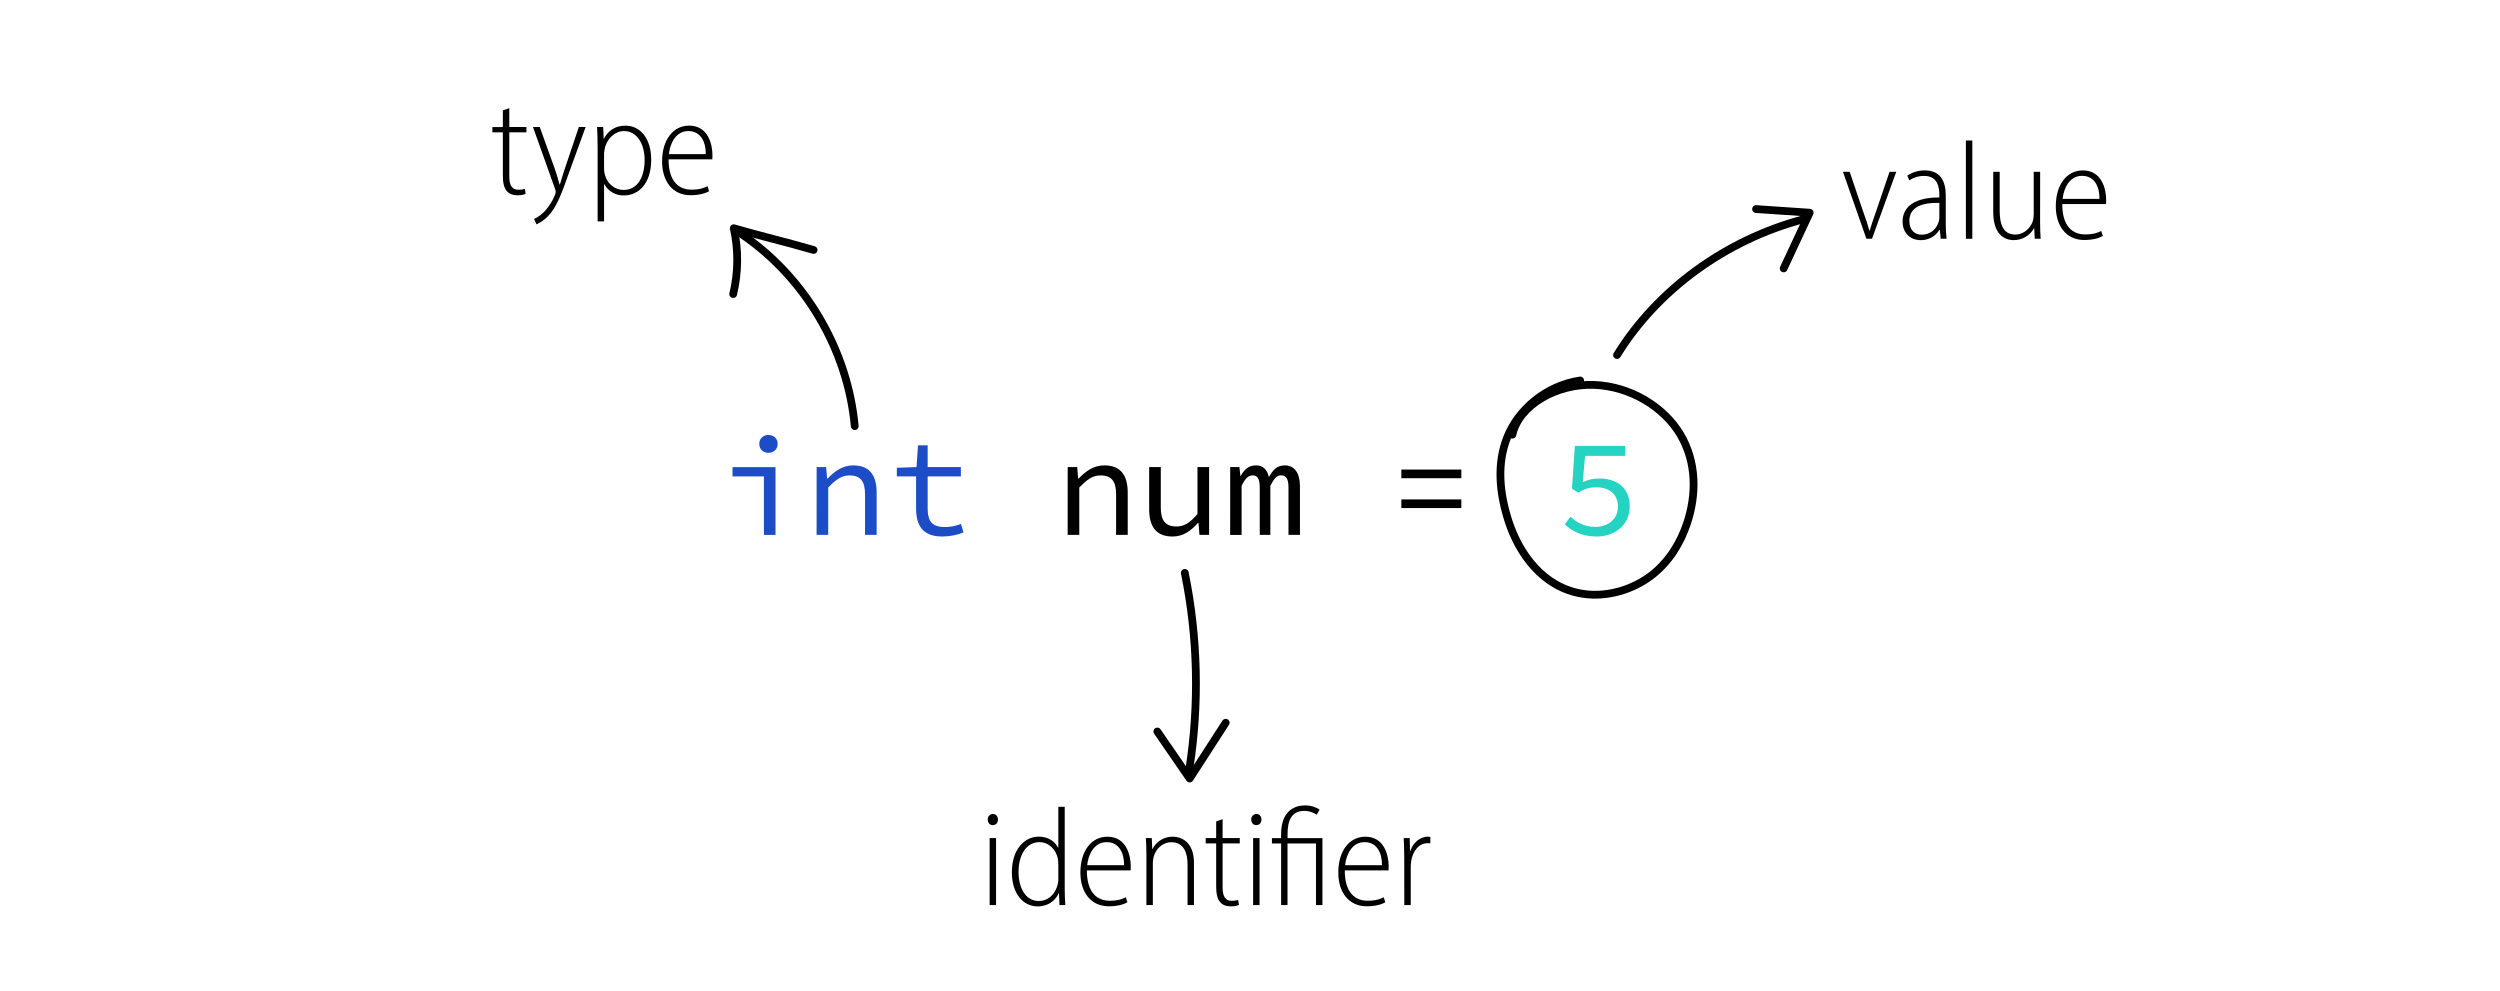
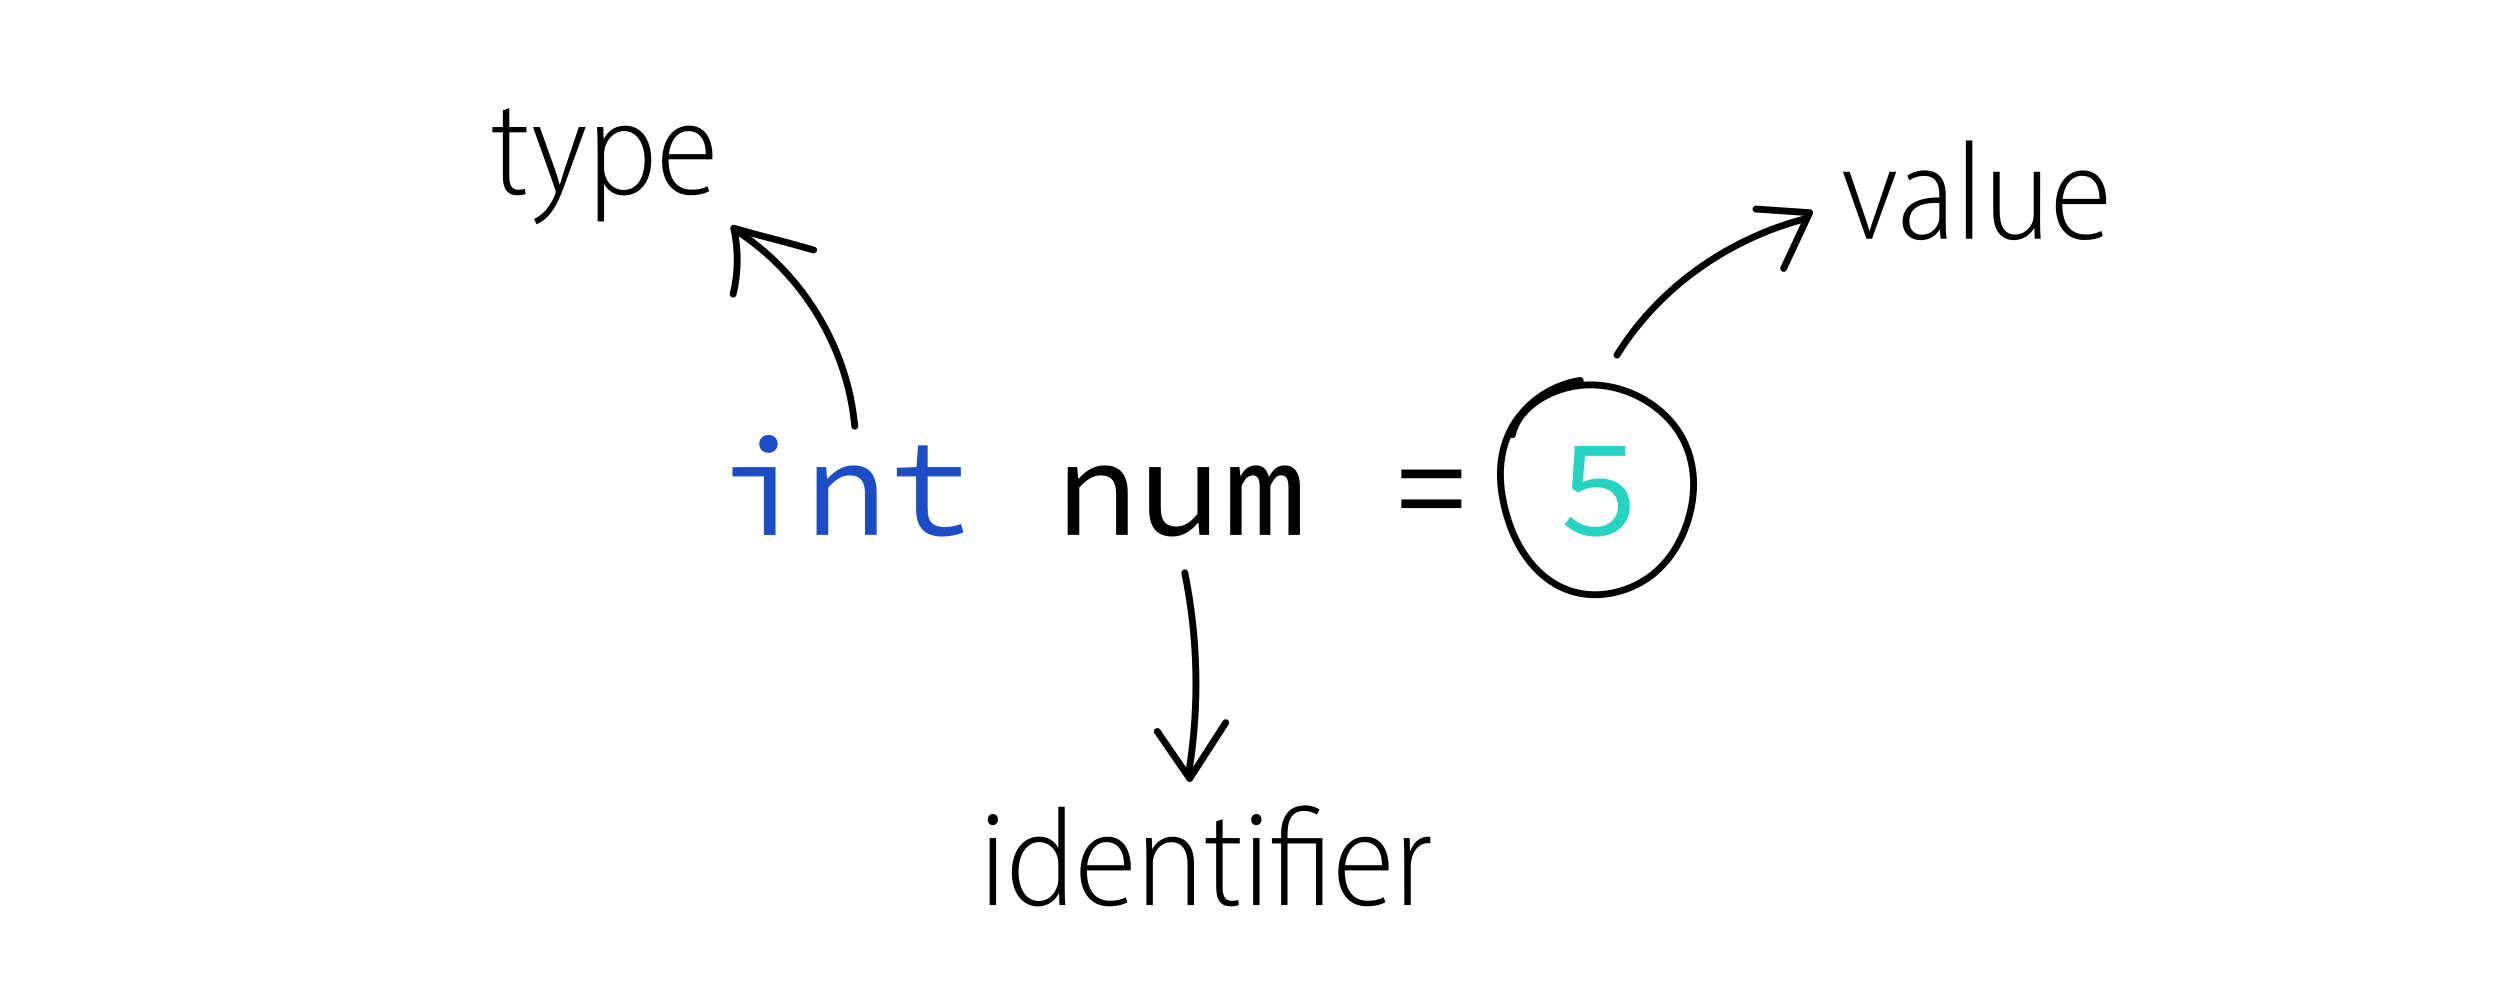
- <svg xmlns="http://www.w3.org/2000/svg" height="549.79" width="1388.31" version="1.1" viewBox="0 0 1388.31 549.79" data-name="Livello 1" id="Livello_1">
+ <svg xmlns="http://www.w3.org/2000/svg" id="Livello_1" data-name="Livello 1" viewBox="0 0 1388.31 549.79" version="1.1" width="1388.31" height="549.79">
  <defs id="defs4">
    <style id="style2">.cls-1{fill:#1c4dc6;}.cls-2{fill:#24d3c2;}.cls-3{fill:none;stroke:#000;stroke-linecap:round;stroke-linejoin:round;stroke-width:6px;}</style>
  </defs>
-   <path style="stroke-width:0.646" id="path6" d="m 424.216,264.569 h -17.429 v -5.164 h 23.884 v 37.646 h -6.455 z m -2.582,-18.074 c 0,-2.95 2.169,-4.958 5.112,-4.958 2.944,0 5.112,2.008 5.112,4.958 0,2.95 -2.169,4.958 -5.112,4.958 -2.944,0 -5.087,-1.917 -5.087,-4.958 z" class="cls-1" />
-   <path style="stroke-width:0.646" id="path8" d="m 453.496,259.367 h 5.267 l 0.542,6.352 h 0.31 c 3.951,-4.105 8.288,-7.281 14.201,-7.281 8.908,0 13.014,5.267 13.014,15.182 v 23.393 h -6.455 v -22.541 c 0,-7.101 -2.479,-10.457 -8.598,-10.457 -4.519,0 -7.514,2.246 -11.852,6.739 v 26.259 h -6.455 z" class="cls-1" />
-   <path style="stroke-width:0.646" id="path10" d="M 508.726,282.373 V 264.569 H 498.037 v -4.803 l 10.922,-0.387 0.852,-12.084 h 5.345 v 12.084 h 18.429 v 5.164 h -18.429 v 17.907 c 0,6.739 2.246,10.225 9.521,10.225 a 24.755,24.755 0 0 0 8.986,-1.704 l 1.394,4.725 a 32.831,32.831 0 0 1 -11.768,2.246 c -11,0 -14.563,-6.261 -14.563,-15.57 z" class="cls-1" />
-   <path style="stroke-width:0.646" id="path12" d="m 592.92,259.367 h 5.267 l 0.542,6.352 h 0.31 c 3.951,-4.105 8.288,-7.281 14.201,-7.281 8.908,0 13.014,5.267 13.014,15.182 v 23.393 h -6.455 v -22.541 c 0,-7.101 -2.479,-10.457 -8.598,-10.457 -4.519,0 -7.514,2.246 -11.852,6.739 v 26.259 h -6.455 z" />
-   <path style="stroke-width:0.646" id="path14" d="m 638.158,282.76 v -23.393 h 6.455 v 22.541 c 0,7.049 2.479,10.457 8.676,10.457 4.338,0 7.514,-2.014 11.697,-6.894 v -26.105 h 6.455 v 37.646 h -5.345 l -0.542,-6.584 h -0.381 c -3.796,4.415 -8.211,7.514 -14.021,7.514 -8.889,0 -12.994,-5.267 -12.994,-15.182 z" />
-   <path style="stroke-width:0.646" id="path16" d="m 683.163,259.367 h 5.112 l 0.542,4.958 h 0.155 c 1.937,-3.486 4.26,-5.887 8.598,-5.887 3.718,0 6.042,2.169 7.101,6.507 2.169,-4.028 4.519,-6.507 8.831,-6.507 5.267,0 8.392,4.105 8.392,11.619 v 26.957 h -6.371 v -26.466 c 0,-4.338 -1.239,-6.584 -4.028,-6.584 -2.634,0 -4.028,1.937 -6.042,5.81 v 27.266 h -5.887 v -26.466 c 0,-4.338 -1.084,-6.584 -3.873,-6.584 -2.634,0 -4.338,1.937 -6.197,5.81 v 27.266 h -6.352 z" />
-   <path style="stroke-width:0.646" id="path18" d="m 778.208,260.761 h 33.308 v 4.803 h -33.308 z m 0,16.577 h 33.308 v 4.803 h -33.308 z" />
-   <path style="stroke-width:0.646" id="path20" d="m 868.916,291.203 3.176,-4.26 c 3.331,2.944 7.359,5.655 13.943,5.655 6.894,0 12.471,-4.338 12.471,-11.232 0,-6.894 -4.803,-10.767 -12.084,-10.767 -4.105,0 -6.584,1.007 -10.07,2.944 l -3.408,-2.169 1.627,-23.774 h 27.964 v 5.571 h -22.309 l -1.291,14.563 a 21.173,21.173 0 0 1 9.14,-2.014 c 9.45,0 16.964,4.803 16.964,15.492 0,10.69 -8.831,16.732 -18.281,16.732 -8.856,0 -14.046,-3.331 -17.842,-6.739 z" class="cls-2" />
-   <path style="stroke-width:4.316;stroke-miterlimit:4;stroke-dasharray:none" id="path22" d="M 474.656,236.638 C 470.783,194.176 447.028,153.948 411.751,129.993" class="cls-3" />
-   <path style="stroke-width:4.316;stroke-miterlimit:4;stroke-dasharray:none" id="path24" d="m 407.155,163.308 a 81.244,81.244 0 0 0 0.316,-36.568 c 16.067,4.667 28.267,7.404 44.334,12.071" class="cls-3" />
-   <path style="stroke-width:4.316;stroke-miterlimit:4;stroke-dasharray:none" id="path26" d="m 657.949,318.147 a 308.491,308.491 0 0 1 2.459,109.356" class="cls-3" />
-   <path style="stroke-width:4.316;stroke-miterlimit:4;stroke-dasharray:none" id="path28" d="m 642.69,406.227 17.965,26.105 20.011,-30.985" class="cls-3" />
-   <path style="stroke-width:4.316;stroke-miterlimit:4;stroke-dasharray:none" id="path30" d="m 877.501,211.282 c -19.12,2.892 -34.212,16.138 -40.357,31.185 -6.145,15.047 -4.396,31.559 0.555,46.897 5.81,17.932 19.023,37.001 41.384,40.409 13.556,2.066 27.822,-2.446 37.872,-10.141 10.051,-7.695 16.28,-18.229 19.908,-29.048 5.409,-16.189 5.254,-34.064 -3.667,-49.188 -8.921,-15.124 -27.479,-26.892 -48.046,-27.654 -20.566,-0.762 -41.642,11.116 -45.27,27.634" class="cls-3" />
-   <path style="stroke-width:4.316;stroke-miterlimit:4;stroke-dasharray:none" id="path32" d="m 897.977,197.159 c 22.373,-36.297 60.349,-63.957 103.527,-75.402" class="cls-3" />
-   <path style="stroke-width:4.316;stroke-miterlimit:4;stroke-dasharray:none" id="path34" d="m 975.18,116.101 29.777,2.014 -14.447,30.939" class="cls-3" />
-   <path style="stroke-width:0.646" id="path36" d="m 282.823,60.052 v 10.483 h 9.528 v 2.963 h -9.528 V 98.027 c 0,4.861 1.543,7.352 5.009,7.352 a 11.806,11.806 0 0 0 3.628,-0.471 l 0.426,2.756 a 11.49,11.49 0 0 1 -4.59,0.788 c -2.505,0 -4.609,-0.781 -5.977,-2.498 -1.523,-1.833 -2.072,-4.686 -2.072,-8.76 v -23.697 h -5.81 v -2.95 h 5.81 v -9.263 z" />
-   <path style="stroke-width:0.646" id="path38" d="m 299.748,70.535 8.534,23.8 c 0.975,2.84 1.807,5.758 2.472,8.192 h 0.155 c 0.646,-2.285 1.601,-5.3 2.582,-8.353 l 7.953,-23.639 h 3.77 l -9.341,25.678 c -3.931,11.329 -6.933,19.204 -11.71,24.013 a 21.244,21.244 0 0 1 -6.223,4.364 l -1.356,-2.995 a 19.546,19.546 0 0 0 6.19,-4.596 30.604,30.604 0 0 0 5.403,-8.779 5.274,5.274 0 0 0 0.426,-1.73 4.086,4.086 0 0 0 -0.361,-1.556 L 295.978,70.535 Z" />
-   <path style="stroke-width:0.646" id="path40" d="m 331.875,82.283 c 0,-5.203 -0.155,-8.676 -0.31,-11.748 h 3.415 l 0.239,6.455 h 0.155 c 2.582,-4.816 6.688,-7.204 11.968,-7.204 8.308,0 14.285,7.204 14.285,18.894 0,13.556 -7.236,19.85 -15.176,19.85 a 12,12 0 0 1 -10.851,-6.229 h -0.155 v 20.656 h -3.57 z m 3.57,11.071 a 15.26,15.26 0 0 0 0.278,2.982 c 1.478,6.184 6.023,9.14 10.599,9.14 7.746,0 11.658,-7.178 11.658,-16.674 0,-8.295 -3.873,-16.022 -11.49,-16.022 -4.828,0 -9.392,3.996 -10.638,9.631 a 16.577,16.577 0 0 0 -0.407,3.111 z" />
-   <path style="stroke-width:0.646" id="path42" d="m 371.264,88.467 c 0,12.794 6.087,16.854 12.71,16.854 4.519,0 7.062,-0.949 8.908,-1.937 l 0.897,2.802 c -1.536,0.917 -5.022,2.227 -10.328,2.227 -9.922,0 -15.776,-7.746 -15.776,-18.72 0,-12.22 6.255,-19.933 15.021,-19.933 10.735,0 12.949,10.728 12.949,16.461 a 19.617,19.617 0 0 1 -0.077,2.253 z m 20.656,-2.879 c 0.11,-6.371 -2.543,-12.807 -9.683,-12.807 -7.023,0 -10.199,7.01 -10.787,12.807 z" />
-   <path style="stroke-width:0.646" id="path44" d="m 554.196,455.118 c 0,1.736 -1.059,3.105 -2.956,3.105 -1.601,0 -2.731,-1.368 -2.731,-3.105 a 2.956,2.956 0 0 1 2.847,-3.111 c 1.743,0 2.84,1.362 2.84,3.111 z m -4.628,47.477 v -37.182 h 3.57 v 37.182 z" />
-   <path style="stroke-width:0.646" id="path46" d="m 591.268,448.018 v 46.257 c 0,2.466 0.148,6.074 0.31,8.321 h -3.228 l -0.265,-6.455 h -0.232 c -1.653,3.692 -5.513,7.204 -11.619,7.204 -7.991,0 -14.324,-7.043 -14.324,-18.849 -0.039,-12.671 6.926,-19.895 14.957,-19.895 5.209,0 8.921,2.634 10.625,6.023 h 0.219 v -22.606 z m -3.557,31.908 a 16.906,16.906 0 0 0 -0.284,-3.163 c -1.001,-4.964 -4.958,-9.102 -10.231,-9.102 -7.398,0 -11.574,7.327 -11.574,16.551 0,8.392 3.557,16.138 11.309,16.138 4.364,0 8.837,-2.834 10.464,-9.308 a 11.619,11.619 0 0 0 0.316,-2.924 z" />
-   <path style="stroke-width:0.646" id="path48" d="m 603.559,483.34 c 0,12.794 6.087,16.861 12.71,16.861 4.519,0 7.062,-0.949 8.915,-1.937 l 0.891,2.802 c -1.536,0.917 -5.016,2.227 -10.328,2.227 -9.922,0 -15.783,-7.746 -15.783,-18.72 0,-12.22 6.255,-19.933 15.021,-19.933 10.735,0 12.955,10.728 12.955,16.461 a 17.958,17.958 0 0 1 -0.084,2.246 z m 20.656,-2.873 c 0.116,-6.371 -2.543,-12.807 -9.683,-12.807 -7.023,0 -10.199,7.004 -10.793,12.807 z" />
-   <path style="stroke-width:0.646" id="path50" d="m 636.628,474.219 c 0,-3.757 -0.148,-5.965 -0.31,-8.805 h 3.311 l 0.232,6.074 h 0.136 a 12.42,12.42 0 0 1 11.426,-6.855 c 3.667,0 11.619,2.066 11.619,14.647 v 23.316 h -3.576 v -22.69 c 0,-6.326 -2.104,-12.207 -9.037,-12.207 -4.57,0 -8.566,3.408 -9.831,8.321 a 13.808,13.808 0 0 0 -0.4,3.292 v 23.284 h -3.576 z" />
-   <path style="stroke-width:0.646" id="path52" d="m 678.948,454.925 v 10.49 h 9.528 v 2.95 h -9.528 v 24.529 c 0,4.861 1.543,7.352 5.009,7.352 a 11.574,11.574 0 0 0 3.628,-0.478 l 0.426,2.763 a 11.49,11.49 0 0 1 -4.59,0.787 c -2.505,0 -4.609,-0.781 -5.971,-2.498 -1.53,-1.833 -2.079,-4.686 -2.079,-8.76 v -23.697 h -5.81 v -2.95 h 5.81 v -9.25 z" />
-   <path style="stroke-width:0.646" id="path54" d="m 700.521,455.118 c 0,1.736 -1.059,3.105 -2.963,3.105 -1.594,0 -2.724,-1.368 -2.724,-3.105 a 2.95,2.95 0 0 1 2.847,-3.111 c 1.743,0 2.84,1.362 2.84,3.111 z m -4.635,47.477 v -37.182 h 3.576 v 37.182 z" />
-   <path style="stroke-width:0.646" id="path56" d="m 711.437,502.596 v -34.212 h -5.106 v -2.95 h 5.106 v -2.505 c 0,-8.998 4.099,-15.673 13.485,-15.673 3.111,0 6.403,1.162 7.862,2.382 l -1.569,2.776 a 12.452,12.452 0 0 0 -6.92,-2.111 c -7.365,0 -9.282,5.777 -9.282,12.91 v 2.208 h 19.365 v 37.182 h -3.576 v -34.212 h -15.815 v 34.212 z" />
-   <path style="stroke-width:0.646" id="path58" d="m 746.785,483.34 c 0,12.794 6.087,16.861 12.71,16.861 4.519,0 7.062,-0.949 8.908,-1.937 l 0.897,2.802 c -1.536,0.917 -5.022,2.227 -10.328,2.227 -9.928,0 -15.783,-7.746 -15.783,-18.72 0,-12.22 6.255,-19.933 15.021,-19.933 10.735,0 12.949,10.728 12.949,16.461 a 19.443,19.443 0 0 1 -0.077,2.246 z m 20.656,-2.873 c 0.116,-6.371 -2.543,-12.807 -9.683,-12.807 -7.023,0 -10.199,7.004 -10.787,12.807 z" />
-   <path style="stroke-width:0.646" id="path60" d="m 779.816,475.8 c 0,-3.434 -0.148,-7.165 -0.31,-10.386 h 3.344 l 0.155,7.101 h 0.194 c 1.414,-4.273 5.074,-7.882 9.805,-7.882 a 6.184,6.184 0 0 1 1.291,0.123 v 3.557 a 8.198,8.198 0 0 0 -1.433,-0.077 c -5.009,0 -8.392,4.519 -9.205,10.064 a 24.465,24.465 0 0 0 -0.239,3.421 v 20.876 h -3.576 z" />
-   <path style="stroke-width:0.646" id="path62" d="m 1027.17,95.4 7.882,23.238 c 1.188,3.15 2.214,6.358 3.04,9.431 h 0.194 c 0.833,-2.963 1.982,-6.216 3.131,-9.431 l 7.894,-23.238 h 3.731 l -13.472,37.182 h -3.118 l -13.02,-37.182 z" />
-   <path style="stroke-width:0.646" id="path64" d="m 1077.713,132.581 -0.471,-4.958 h -0.194 a 11.968,11.968 0 0 1 -10.386,5.739 c -6.604,0 -10.122,-4.848 -10.122,-10.225 0,-8.702 7.307,-13.556 20.424,-13.485 v -1.11 c 0,-4.48 -0.8,-10.896 -8.585,-10.858 a 14.201,14.201 0 0 0 -8.108,2.472 l -1.097,-2.64 a 17.59,17.59 0 0 1 9.683,-2.898 c 9.037,0 11.665,6.52 11.665,13.846 v 15.428 a 63.712,63.712 0 0 0 0.471,8.689 z m -0.749,-19.901 c -6.526,-0.161 -16.654,0.762 -16.654,9.986 0,5.409 3.279,7.675 6.733,7.675 5.293,0 8.502,-3.454 9.605,-7.333 a 8.237,8.237 0 0 0 0.316,-2.279 z" />
-   <path style="stroke-width:0.646" id="path66" d="m 1091.702,78.016 h 3.57 v 54.578 h -3.57 z" />
-   <path style="stroke-width:0.646" id="path68" d="m 1132.911,123.415 c 0,3.57 0.148,6.455 0.31,9.166 h -3.279 l -0.271,-5.81 h -0.155 a 12.826,12.826 0 0 1 -11.206,6.565 c -5.164,0 -11.413,-3.124 -11.413,-15.583 V 95.4 h 3.576 v 21.644 c 0,7.611 2.027,13.207 8.656,13.207 5.164,0 8.501,-4.002 9.683,-7.236 a 14.905,14.905 0 0 0 0.561,-3.873 V 95.4 h 3.576 z" />
-   <path style="stroke-width:0.646" id="path70" d="m 1145.228,113.332 c 0,12.794 6.087,16.854 12.71,16.854 4.519,0 7.062,-0.949 8.908,-1.937 l 0.897,2.802 c -1.536,0.917 -5.022,2.227 -10.328,2.227 -9.922,0 -15.783,-7.746 -15.783,-18.72 0,-12.22 6.255,-19.933 15.021,-19.933 10.735,0 12.955,10.728 12.955,16.461 a 18.12,18.12 0 0 1 -0.084,2.253 z m 20.657,-2.879 c 0.116,-6.371 -2.543,-12.807 -9.683,-12.807 -7.017,0 -10.199,7.01 -10.787,12.807 z" />
+   <path class="cls-1" d="m 424.216,264.569 h -17.429 v -5.164 h 23.884 v 37.646 h -6.455 z m -2.582,-18.074 c 0,-2.95 2.169,-4.958 5.112,-4.958 2.944,0 5.112,2.008 5.112,4.958 0,2.95 -2.169,4.958 -5.112,4.958 -2.944,0 -5.087,-1.917 -5.087,-4.958 z" id="path6" style="stroke-width:0.646" />
+   <path class="cls-1" d="m 453.496,259.367 h 5.267 l 0.542,6.352 h 0.31 c 3.951,-4.105 8.288,-7.281 14.201,-7.281 8.908,0 13.014,5.267 13.014,15.182 v 23.393 h -6.455 v -22.541 c 0,-7.101 -2.479,-10.457 -8.598,-10.457 -4.519,0 -7.514,2.246 -11.852,6.739 v 26.259 h -6.455 z" id="path8" style="stroke-width:0.646" />
+   <path class="cls-1" d="M 508.726,282.373 V 264.569 H 498.037 v -4.803 l 10.922,-0.387 0.852,-12.084 h 5.345 v 12.084 h 18.429 v 5.164 h -18.429 v 17.907 c 0,6.739 2.246,10.225 9.521,10.225 a 24.755,24.755 0 0 0 8.986,-1.704 l 1.394,4.725 a 32.831,32.831 0 0 1 -11.768,2.246 c -11,0 -14.563,-6.261 -14.563,-15.57 z" id="path10" style="stroke-width:0.646" />
+   <path d="m 592.92,259.367 h 5.267 l 0.542,6.352 h 0.31 c 3.951,-4.105 8.288,-7.281 14.201,-7.281 8.908,0 13.014,5.267 13.014,15.182 v 23.393 h -6.455 v -22.541 c 0,-7.101 -2.479,-10.457 -8.598,-10.457 -4.519,0 -7.514,2.246 -11.852,6.739 v 26.259 h -6.455 z" id="path12" style="stroke-width:0.646" />
+   <path d="m 638.158,282.76 v -23.393 h 6.455 v 22.541 c 0,7.049 2.479,10.457 8.676,10.457 4.338,0 7.514,-2.014 11.697,-6.894 v -26.105 h 6.455 v 37.646 h -5.345 l -0.542,-6.584 h -0.381 c -3.796,4.415 -8.211,7.514 -14.021,7.514 -8.889,0 -12.994,-5.267 -12.994,-15.182 z" id="path14" style="stroke-width:0.646" />
+   <path d="m 683.163,259.367 h 5.112 l 0.542,4.958 h 0.155 c 1.937,-3.486 4.26,-5.887 8.598,-5.887 3.718,0 6.042,2.169 7.101,6.507 2.169,-4.028 4.519,-6.507 8.831,-6.507 5.267,0 8.392,4.105 8.392,11.619 v 26.957 h -6.371 v -26.466 c 0,-4.338 -1.239,-6.584 -4.028,-6.584 -2.634,0 -4.028,1.937 -6.042,5.81 v 27.266 h -5.887 v -26.466 c 0,-4.338 -1.084,-6.584 -3.873,-6.584 -2.634,0 -4.338,1.937 -6.197,5.81 v 27.266 h -6.352 z" id="path16" style="stroke-width:0.646" />
+   <path d="m 778.208,260.761 h 33.308 v 4.803 h -33.308 z m 0,16.577 h 33.308 v 4.803 h -33.308 z" id="path18" style="stroke-width:0.646" />
+   <path class="cls-2" d="m 868.916,291.203 3.176,-4.26 c 3.331,2.944 7.359,5.655 13.943,5.655 6.894,0 12.471,-4.338 12.471,-11.232 0,-6.894 -4.803,-10.767 -12.084,-10.767 -4.105,0 -6.584,1.007 -10.07,2.944 l -3.408,-2.169 1.627,-23.774 h 27.964 v 5.571 h -22.309 l -1.291,14.563 a 21.173,21.173 0 0 1 9.14,-2.014 c 9.45,0 16.964,4.803 16.964,15.492 0,10.69 -8.831,16.732 -18.281,16.732 -8.856,0 -14.046,-3.331 -17.842,-6.739 z" id="path20" style="stroke-width:0.646" />
+   <path class="cls-3" d="M 474.656,236.638 C 470.783,194.176 447.028,153.948 411.751,129.993" id="path22" style="stroke-width:3.816;stroke-miterlimit:4;stroke-dasharray:none" />
+   <path class="cls-3" d="m 407.155,163.308 a 81.244,81.244 0 0 0 0.316,-36.568 c 16.067,4.667 28.267,7.404 44.334,12.071" id="path24" style="stroke-width:3.816;stroke-miterlimit:4;stroke-dasharray:none" />
+   <path class="cls-3" d="m 657.949,318.147 a 308.491,308.491 0 0 1 2.459,109.356" id="path26" style="stroke-width:3.816;stroke-miterlimit:4;stroke-dasharray:none" />
+   <path class="cls-3" d="m 642.69,406.227 17.965,26.105 20.011,-30.985" id="path28" style="stroke-width:3.816;stroke-miterlimit:4;stroke-dasharray:none" />
+   <path class="cls-3" d="m 877.501,211.282 c -19.12,2.892 -34.212,16.138 -40.357,31.185 -6.145,15.047 -4.396,31.559 0.555,46.897 5.81,17.932 19.023,37.001 41.384,40.409 13.556,2.066 27.822,-2.446 37.872,-10.141 10.051,-7.695 16.28,-18.229 19.908,-29.048 5.409,-16.189 5.254,-34.064 -3.667,-49.188 -8.921,-15.124 -27.479,-26.892 -48.046,-27.654 -20.566,-0.762 -41.642,11.116 -45.27,27.634" id="path30" style="stroke-width:3.816;stroke-miterlimit:4;stroke-dasharray:none" />
+   <path class="cls-3" d="m 897.977,197.159 c 22.373,-36.297 60.349,-63.957 103.527,-75.402" id="path32" style="stroke-width:3.816;stroke-miterlimit:4;stroke-dasharray:none" />
+   <path class="cls-3" d="m 975.18,116.101 29.777,2.014 -14.447,30.939" id="path34" style="stroke-width:3.816;stroke-miterlimit:4;stroke-dasharray:none" />
+   <path d="m 282.823,60.052 v 10.483 h 9.528 v 2.963 h -9.528 V 98.027 c 0,4.861 1.543,7.352 5.009,7.352 a 11.806,11.806 0 0 0 3.628,-0.471 l 0.426,2.756 a 11.49,11.49 0 0 1 -4.59,0.788 c -2.505,0 -4.609,-0.781 -5.977,-2.498 -1.523,-1.833 -2.072,-4.686 -2.072,-8.76 v -23.697 h -5.81 v -2.95 h 5.81 v -9.263 z" id="path36" style="stroke-width:0.646" />
+   <path d="m 299.748,70.535 8.534,23.8 c 0.975,2.84 1.807,5.758 2.472,8.192 h 0.155 c 0.646,-2.285 1.601,-5.3 2.582,-8.353 l 7.953,-23.639 h 3.77 l -9.341,25.678 c -3.931,11.329 -6.933,19.204 -11.71,24.013 a 21.244,21.244 0 0 1 -6.223,4.364 l -1.356,-2.995 a 19.546,19.546 0 0 0 6.19,-4.596 30.604,30.604 0 0 0 5.403,-8.779 5.274,5.274 0 0 0 0.426,-1.73 4.086,4.086 0 0 0 -0.361,-1.556 L 295.978,70.535 Z" id="path38" style="stroke-width:0.646" />
+   <path d="m 331.875,82.283 c 0,-5.203 -0.155,-8.676 -0.31,-11.748 h 3.415 l 0.239,6.455 h 0.155 c 2.582,-4.816 6.688,-7.204 11.968,-7.204 8.308,0 14.285,7.204 14.285,18.894 0,13.556 -7.236,19.85 -15.176,19.85 a 12,12 0 0 1 -10.851,-6.229 h -0.155 v 20.656 h -3.57 z m 3.57,11.071 a 15.26,15.26 0 0 0 0.278,2.982 c 1.478,6.184 6.023,9.14 10.599,9.14 7.746,0 11.658,-7.178 11.658,-16.674 0,-8.295 -3.873,-16.022 -11.49,-16.022 -4.828,0 -9.392,3.996 -10.638,9.631 a 16.577,16.577 0 0 0 -0.407,3.111 z" id="path40" style="stroke-width:0.646" />
+   <path d="m 371.264,88.467 c 0,12.794 6.087,16.854 12.71,16.854 4.519,0 7.062,-0.949 8.908,-1.937 l 0.897,2.802 c -1.536,0.917 -5.022,2.227 -10.328,2.227 -9.922,0 -15.776,-7.746 -15.776,-18.72 0,-12.22 6.255,-19.933 15.021,-19.933 10.735,0 12.949,10.728 12.949,16.461 a 19.617,19.617 0 0 1 -0.077,2.253 z m 20.656,-2.879 c 0.11,-6.371 -2.543,-12.807 -9.683,-12.807 -7.023,0 -10.199,7.01 -10.787,12.807 z" id="path42" style="stroke-width:0.646" />
+   <path d="m 554.196,455.118 c 0,1.736 -1.059,3.105 -2.956,3.105 -1.601,0 -2.731,-1.368 -2.731,-3.105 a 2.956,2.956 0 0 1 2.847,-3.111 c 1.743,0 2.84,1.362 2.84,3.111 z m -4.628,47.477 v -37.182 h 3.57 v 37.182 z" id="path44" style="stroke-width:0.646" />
+   <path d="m 591.268,448.018 v 46.257 c 0,2.466 0.148,6.074 0.31,8.321 h -3.228 l -0.265,-6.455 h -0.232 c -1.653,3.692 -5.513,7.204 -11.619,7.204 -7.991,0 -14.324,-7.043 -14.324,-18.849 -0.039,-12.671 6.926,-19.895 14.957,-19.895 5.209,0 8.921,2.634 10.625,6.023 h 0.219 v -22.606 z m -3.557,31.908 a 16.906,16.906 0 0 0 -0.284,-3.163 c -1.001,-4.964 -4.958,-9.102 -10.231,-9.102 -7.398,0 -11.574,7.327 -11.574,16.551 0,8.392 3.557,16.138 11.309,16.138 4.364,0 8.837,-2.834 10.464,-9.308 a 11.619,11.619 0 0 0 0.316,-2.924 z" id="path46" style="stroke-width:0.646" />
+   <path d="m 603.559,483.34 c 0,12.794 6.087,16.861 12.71,16.861 4.519,0 7.062,-0.949 8.915,-1.937 l 0.891,2.802 c -1.536,0.917 -5.016,2.227 -10.328,2.227 -9.922,0 -15.783,-7.746 -15.783,-18.72 0,-12.22 6.255,-19.933 15.021,-19.933 10.735,0 12.955,10.728 12.955,16.461 a 17.958,17.958 0 0 1 -0.084,2.246 z m 20.656,-2.873 c 0.116,-6.371 -2.543,-12.807 -9.683,-12.807 -7.023,0 -10.199,7.004 -10.793,12.807 z" id="path48" style="stroke-width:0.646" />
+   <path d="m 636.628,474.219 c 0,-3.757 -0.148,-5.965 -0.31,-8.805 h 3.311 l 0.232,6.074 h 0.136 a 12.42,12.42 0 0 1 11.426,-6.855 c 3.667,0 11.619,2.066 11.619,14.647 v 23.316 h -3.576 v -22.69 c 0,-6.326 -2.104,-12.207 -9.037,-12.207 -4.57,0 -8.566,3.408 -9.831,8.321 a 13.808,13.808 0 0 0 -0.4,3.292 v 23.284 h -3.576 z" id="path50" style="stroke-width:0.646" />
+   <path d="m 678.948,454.925 v 10.49 h 9.528 v 2.95 h -9.528 v 24.529 c 0,4.861 1.543,7.352 5.009,7.352 a 11.574,11.574 0 0 0 3.628,-0.478 l 0.426,2.763 a 11.49,11.49 0 0 1 -4.59,0.787 c -2.505,0 -4.609,-0.781 -5.971,-2.498 -1.53,-1.833 -2.079,-4.686 -2.079,-8.76 v -23.697 h -5.81 v -2.95 h 5.81 v -9.25 z" id="path52" style="stroke-width:0.646" />
+   <path d="m 700.521,455.118 c 0,1.736 -1.059,3.105 -2.963,3.105 -1.594,0 -2.724,-1.368 -2.724,-3.105 a 2.95,2.95 0 0 1 2.847,-3.111 c 1.743,0 2.84,1.362 2.84,3.111 z m -4.635,47.477 v -37.182 h 3.576 v 37.182 z" id="path54" style="stroke-width:0.646" />
+   <path d="m 711.437,502.596 v -34.212 h -5.106 v -2.95 h 5.106 v -2.505 c 0,-8.998 4.099,-15.673 13.485,-15.673 3.111,0 6.403,1.162 7.862,2.382 l -1.569,2.776 a 12.452,12.452 0 0 0 -6.92,-2.111 c -7.365,0 -9.282,5.777 -9.282,12.91 v 2.208 h 19.365 v 37.182 h -3.576 v -34.212 h -15.815 v 34.212 z" id="path56" style="stroke-width:0.646" />
+   <path d="m 746.785,483.34 c 0,12.794 6.087,16.861 12.71,16.861 4.519,0 7.062,-0.949 8.908,-1.937 l 0.897,2.802 c -1.536,0.917 -5.022,2.227 -10.328,2.227 -9.928,0 -15.783,-7.746 -15.783,-18.72 0,-12.22 6.255,-19.933 15.021,-19.933 10.735,0 12.949,10.728 12.949,16.461 a 19.443,19.443 0 0 1 -0.077,2.246 z m 20.656,-2.873 c 0.116,-6.371 -2.543,-12.807 -9.683,-12.807 -7.023,0 -10.199,7.004 -10.787,12.807 z" id="path58" style="stroke-width:0.646" />
+   <path d="m 779.816,475.8 c 0,-3.434 -0.148,-7.165 -0.31,-10.386 h 3.344 l 0.155,7.101 h 0.194 c 1.414,-4.273 5.074,-7.882 9.805,-7.882 a 6.184,6.184 0 0 1 1.291,0.123 v 3.557 a 8.198,8.198 0 0 0 -1.433,-0.077 c -5.009,0 -8.392,4.519 -9.205,10.064 a 24.465,24.465 0 0 0 -0.239,3.421 v 20.876 h -3.576 z" id="path60" style="stroke-width:0.646" />
+   <path d="m 1027.17,95.4 7.882,23.238 c 1.188,3.15 2.214,6.358 3.04,9.431 h 0.194 c 0.833,-2.963 1.982,-6.216 3.131,-9.431 l 7.894,-23.238 h 3.731 l -13.472,37.182 h -3.118 l -13.02,-37.182 z" id="path62" style="stroke-width:0.646" />
+   <path d="m 1077.713,132.581 -0.471,-4.958 h -0.194 a 11.968,11.968 0 0 1 -10.386,5.739 c -6.604,0 -10.122,-4.848 -10.122,-10.225 0,-8.702 7.307,-13.556 20.424,-13.485 v -1.11 c 0,-4.48 -0.8,-10.896 -8.585,-10.858 a 14.201,14.201 0 0 0 -8.108,2.472 l -1.097,-2.64 a 17.59,17.59 0 0 1 9.683,-2.898 c 9.037,0 11.665,6.52 11.665,13.846 v 15.428 a 63.712,63.712 0 0 0 0.471,8.689 z m -0.749,-19.901 c -6.526,-0.161 -16.654,0.762 -16.654,9.986 0,5.409 3.279,7.675 6.733,7.675 5.293,0 8.502,-3.454 9.605,-7.333 a 8.237,8.237 0 0 0 0.316,-2.279 z" id="path64" style="stroke-width:0.646" />
+   <path d="m 1091.702,78.016 h 3.57 v 54.578 h -3.57 z" id="path66" style="stroke-width:0.646" />
+   <path d="m 1132.911,123.415 c 0,3.57 0.148,6.455 0.31,9.166 h -3.279 l -0.271,-5.81 h -0.155 a 12.826,12.826 0 0 1 -11.206,6.565 c -5.164,0 -11.413,-3.124 -11.413,-15.583 V 95.4 h 3.576 v 21.644 c 0,7.611 2.027,13.207 8.656,13.207 5.164,0 8.501,-4.002 9.683,-7.236 a 14.905,14.905 0 0 0 0.561,-3.873 V 95.4 h 3.576 z" id="path68" style="stroke-width:0.646" />
+   <path d="m 1145.228,113.332 c 0,12.794 6.087,16.854 12.71,16.854 4.519,0 7.062,-0.949 8.908,-1.937 l 0.897,2.802 c -1.536,0.917 -5.022,2.227 -10.328,2.227 -9.922,0 -15.783,-7.746 -15.783,-18.72 0,-12.22 6.255,-19.933 15.021,-19.933 10.735,0 12.955,10.728 12.955,16.461 a 18.12,18.12 0 0 1 -0.084,2.253 z m 20.657,-2.879 c 0.116,-6.371 -2.543,-12.807 -9.683,-12.807 -7.017,0 -10.199,7.01 -10.787,12.807 z" id="path70" style="stroke-width:0.646" />
</svg>
